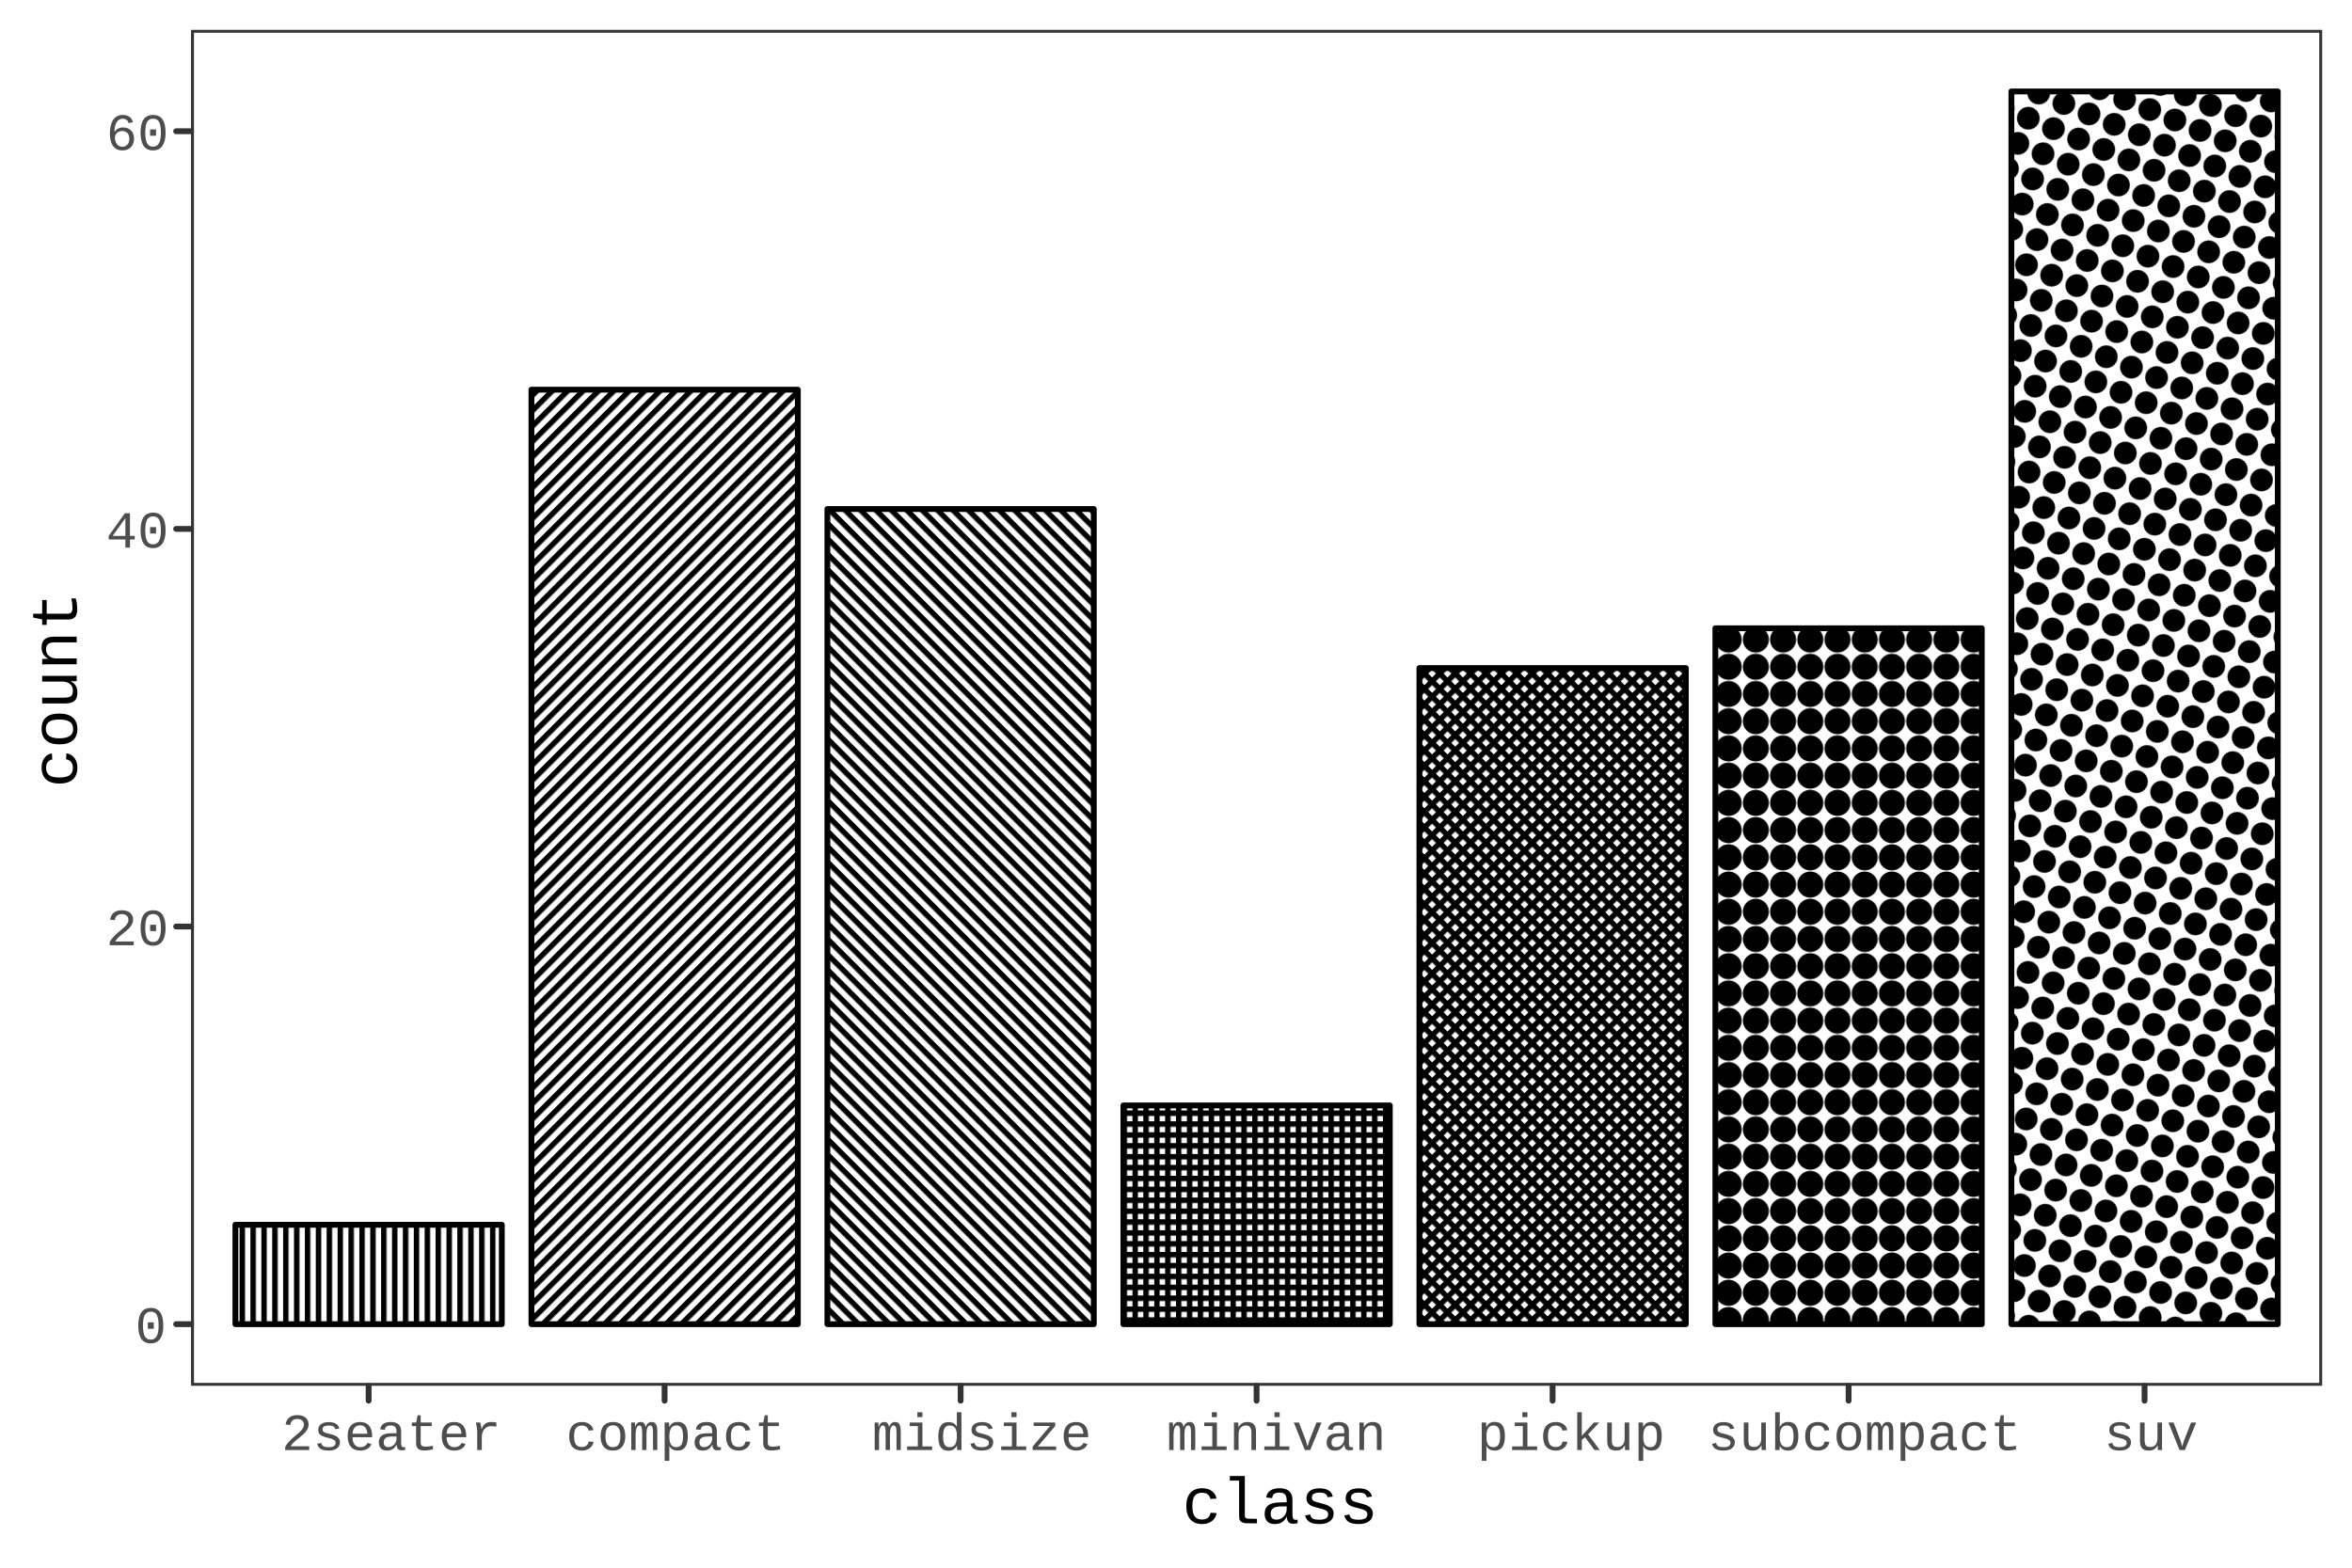
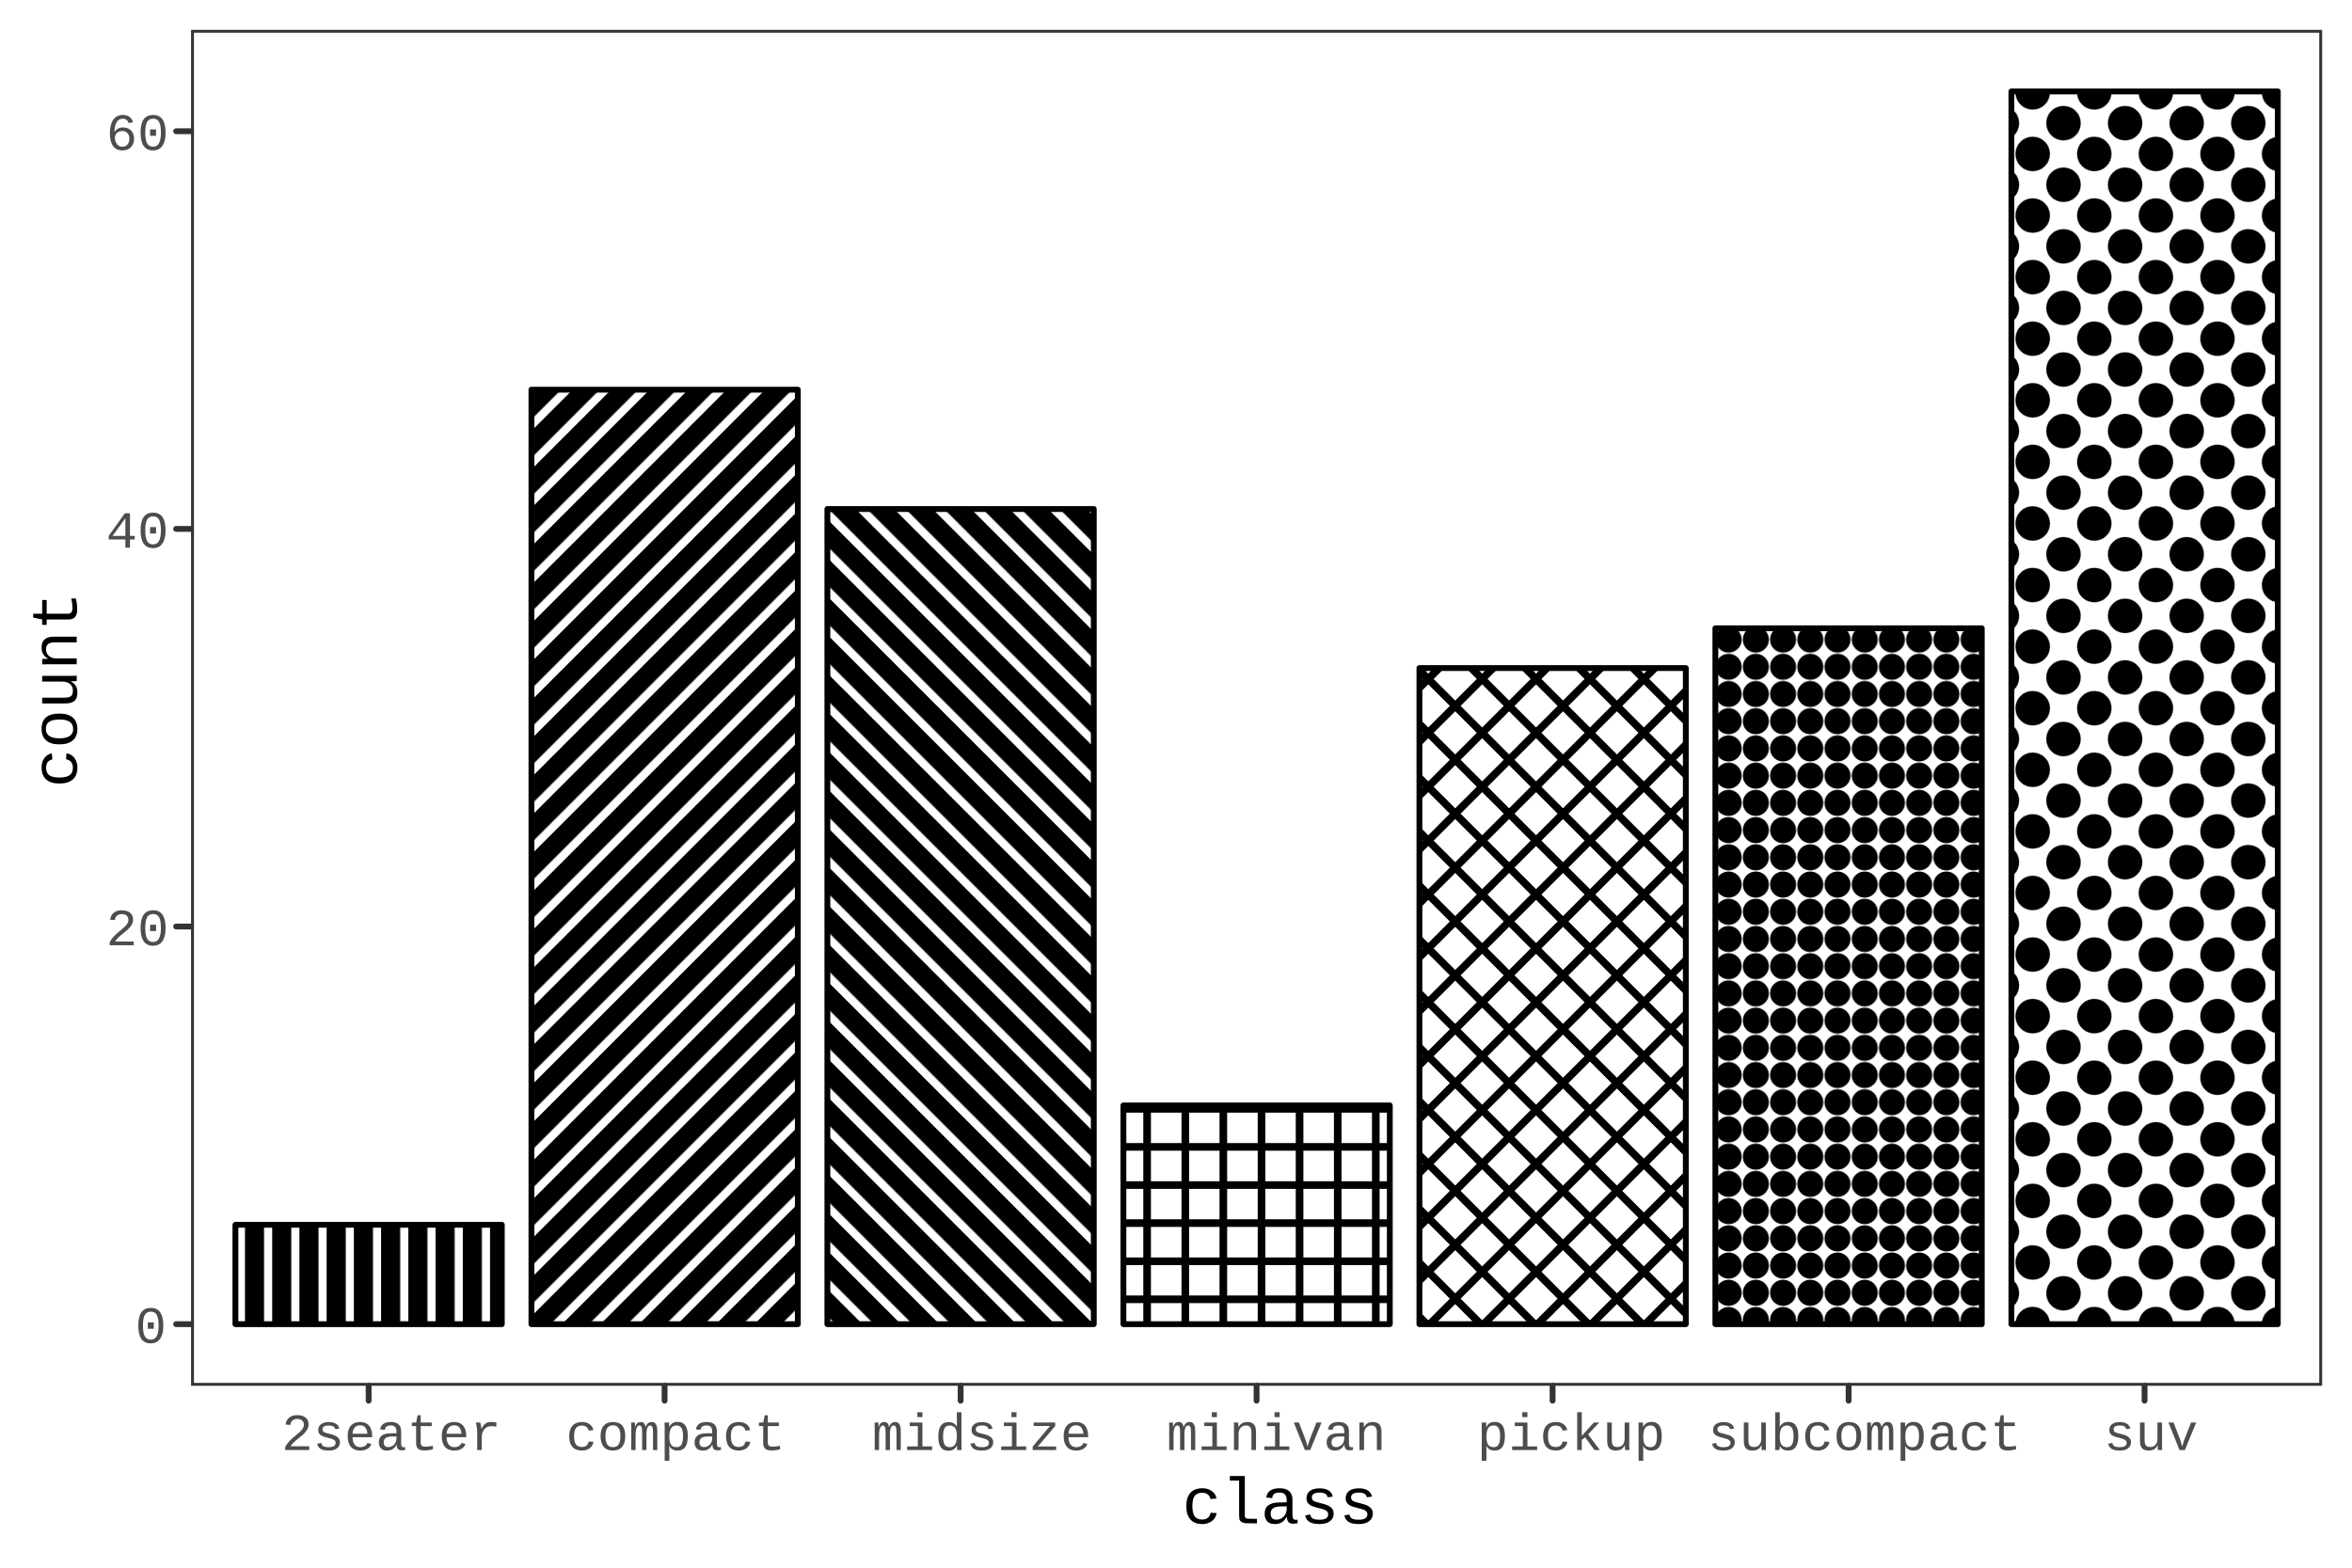
<svg xmlns="http://www.w3.org/2000/svg" viewBox="0 0 432 288">
-   <defs>
-     <style type="text/css">
+   <style type="text/css">
+ 
+ 
        line, polyline, polygon, path, rect, circle {
          fill: none;
          stroke: #000000;
          stroke-linecap: round;
          stroke-linejoin: round;
          stroke-miterlimit: 10.00;
        }
-       </style>
-   </defs>
+ 
+ </style>
  <rect style="stroke: none; fill: #ffffff" width="100%" height="100%" />
  <defs>
    <clipPath id="clip_0_288_432_0">
      <rect x="0" y="0" width="432" height="288" />
    </clipPath>
  </defs>
-   <rect style="fill: #FFFFFF; stroke: #FFFFFF; stroke-width: 1.07" clip-path="url(#clip_0_288_432_0)" x="0" y="0" width="432" height="288" />
+   <rect id="rect-0001" style="fill: #FFFFFF; stroke: #FFFFFF; stroke-width: 1.07" clip-path="url(#clip_0_288_432_0)" x="0" y="0" width="432" height="288" />
  <defs>
    <clipPath id="clip_35_09_254_58_426_52_5_48">
      <rect x="35.09" y="5.48" width="391.43" height="249.1" />
    </clipPath>
  </defs>
-   <rect style="fill: #FFFFFF; stroke: none" clip-path="url(#clip_35_09_254_58_426_52_5_48)" x="35.09" y="5.48" width="391.43" height="249.1" />
+   <rect id="rect-0002" style="fill: #FFFFFF; stroke: none" clip-path="url(#clip_35_09_254_58_426_52_5_48)" x="35.09" y="5.48" width="391.43" height="249.1" />
  <defs>
-     <pattern id="simple-205700FF" width="2" height="2" patternTransform="rotate(0 0 0)" patternUnits="userSpaceOnUse">
+     <pattern id="pattern1" width="5" height="5" patternTransform="rotate(0 0 0)" patternUnits="userSpaceOnUse">
      <rect width="100%" height="100%" style="fill:#ffffff; fill-opacity:1; stroke:none;" />
-       <line x1="0" y1="0" x2="0" y2="2" style="stroke:#000000; stroke-width:2; stroke-opacity:1;" />
+       <line x1="0" y1="0" x2="0" y2="5" style="stroke:#000000; stroke-width:7; stroke-opacity:1;" />
    </pattern>
  </defs>
-   <rect style="fill: url(#simple-205700FF); stroke-width: 1.07" clip-path="url(#clip_35_09_254_58_426_52_5_48)" x="43.24" y="225" width="48.93" height="18.26" />
+   <rect id="rect-0003" style="fill: url(#pattern1); stroke-width: 1.07" clip-path="url(#clip_35_09_254_58_426_52_5_48)" x="43.24" y="225" width="48.93" height="18.26" />
  <defs>
-     <pattern id="simple-285700FF" width="2" height="2" patternTransform="rotate(45 0 0)" patternUnits="userSpaceOnUse">
+     <pattern id="pattern2" width="5" height="5" patternTransform="rotate(45 0 0)" patternUnits="userSpaceOnUse">
      <rect width="100%" height="100%" style="fill:#ffffff; fill-opacity:1; stroke:none;" />
-       <line x1="0" y1="0" x2="0" y2="2" style="stroke:#000000; stroke-width:2; stroke-opacity:1;" />
+       <line x1="0" y1="0" x2="0" y2="5" style="stroke:#000000; stroke-width:7; stroke-opacity:1;" />
    </pattern>
  </defs>
-   <rect style="fill: url(#simple-285700FF); stroke-width: 1.07" clip-path="url(#clip_35_09_254_58_426_52_5_48)" x="97.61" y="71.59" width="48.93" height="171.67" />
+   <rect id="rect-0004" style="fill: url(#pattern2); stroke-width: 1.07" clip-path="url(#clip_35_09_254_58_426_52_5_48)" x="97.61" y="71.59" width="48.93" height="171.67" />
  <defs>
-     <pattern id="simple-385700FF" width="2" height="2" patternTransform="rotate(135 0 0)" patternUnits="userSpaceOnUse">
+     <pattern id="pattern3" width="5" height="5" patternTransform="rotate(135 0 0)" patternUnits="userSpaceOnUse">
      <rect width="100%" height="100%" style="fill:#ffffff; fill-opacity:1; stroke:none;" />
-       <line x1="0" y1="0" x2="0" y2="2" style="stroke:#000000; stroke-width:2; stroke-opacity:1;" />
+       <line x1="0" y1="0" x2="0" y2="5" style="stroke:#000000; stroke-width:7; stroke-opacity:1;" />
    </pattern>
  </defs>
-   <rect style="fill: url(#simple-385700FF); stroke-width: 1.07" clip-path="url(#clip_35_09_254_58_426_52_5_48)" x="151.97" y="93.51" width="48.93" height="149.75" />
+   <rect id="rect-0005" style="fill: url(#pattern3); stroke-width: 1.07" clip-path="url(#clip_35_09_254_58_426_52_5_48)" x="151.97" y="93.51" width="48.93" height="149.75" />
  <defs>
-     <pattern id="simple-601F00FF" width="2" height="2" patternTransform="rotate(0 0 0)" patternUnits="userSpaceOnUse">
+     <pattern id="pattern4" width="7" height="7" patternTransform="rotate(0 0 0)" patternUnits="userSpaceOnUse">
      <rect width="100%" height="100%" style="fill:#ffffff; fill-opacity:1; stroke:none;" />
-       <g style="stroke:#000000; stroke-width:2; stroke-opacity:1;">
-         <line x1="0" y1="0" x2="0" y2="2" />
-         <line x1="0" y1="0" x2="2" y2="0" />
+       <g style="stroke:#000000; stroke-width:2.8; stroke-opacity:1;">
+         <line x1="0" y1="0" x2="0" y2="7" />
+         <line x1="0" y1="0" x2="7" y2="0" />
      </g>
    </pattern>
  </defs>
-   <rect style="fill: url(#simple-601F00FF); stroke-width: 1.07" clip-path="url(#clip_35_09_254_58_426_52_5_48)" x="206.34" y="203.08" width="48.93" height="40.18" />
+   <rect id="rect-0006" style="fill: url(#pattern4); stroke-width: 1.07" clip-path="url(#clip_35_09_254_58_426_52_5_48)" x="206.34" y="203.08" width="48.93" height="40.18" />
  <defs>
-     <pattern id="simple-701F00FF" width="2" height="2" patternTransform="rotate(45 0 0)" patternUnits="userSpaceOnUse">
+     <pattern id="pattern5" width="7" height="7" patternTransform="rotate(45 0 0)" patternUnits="userSpaceOnUse">
      <rect width="100%" height="100%" style="fill:#ffffff; fill-opacity:1; stroke:none;" />
-       <g style="stroke:#000000; stroke-width:2; stroke-opacity:1;">
-         <line x1="0" y1="0" x2="0" y2="2" />
-         <line x1="0" y1="0" x2="2" y2="0" />
+       <g style="stroke:#000000; stroke-width:2.8; stroke-opacity:1;">
+         <line x1="0" y1="0" x2="0" y2="7" />
+         <line x1="0" y1="0" x2="7" y2="0" />
      </g>
    </pattern>
  </defs>
-   <rect style="fill: url(#simple-701F00FF); stroke-width: 1.07" clip-path="url(#clip_35_09_254_58_426_52_5_48)" x="260.71" y="122.73" width="48.93" height="120.53" />
+   <rect id="rect-0007" style="fill: url(#pattern5); stroke-width: 1.07" clip-path="url(#clip_35_09_254_58_426_52_5_48)" x="260.71" y="122.73" width="48.93" height="120.53" />
  <defs>
-     <pattern id="simple-406700FF" width="5" height="5" patternTransform="rotate(0 0 0)" patternUnits="userSpaceOnUse">
+     <pattern id="pattern6" width="5" height="5" patternTransform="rotate(0 0 0)" patternUnits="userSpaceOnUse">
      <rect width="100%" height="100%" style="fill:#ffffff; fill-opacity:1; stroke:none;" />
      <circle cx="2.5" cy="2.5" r="1.9" style="stroke:#000000; fill:#000000; fill-opacity:1; stroke-opacity:1;" />
    </pattern>
  </defs>
-   <rect style="fill: url(#simple-406700FF); stroke-width: 1.07" clip-path="url(#clip_35_09_254_58_426_52_5_48)" x="315.07" y="115.42" width="48.93" height="127.84" />
+   <rect id="rect-0008" style="fill: url(#pattern6); stroke-width: 1.07" clip-path="url(#clip_35_09_254_58_426_52_5_48)" x="315.07" y="115.42" width="48.93" height="127.84" />
  <defs>
-     <pattern id="simple-485700FF" width="5" height="5" patternTransform="rotate(22.5 0 0)" patternUnits="userSpaceOnUse">
+     <pattern id="pattern7" width="8" height="8" patternTransform="rotate(45 0 0)" patternUnits="userSpaceOnUse">
      <rect width="100%" height="100%" style="fill:#ffffff; fill-opacity:1; stroke:none;" />
-       <circle cx="2.5" cy="2.5" r="1.59" style="stroke:#000000; fill:#000000; fill-opacity:1; stroke-opacity:1;" />
+       <circle cx="4" cy="4" r="2.67" style="stroke:#000000; fill:#000000; fill-opacity:1; stroke-opacity:1;" />
    </pattern>
  </defs>
-   <rect style="fill: url(#simple-485700FF); stroke-width: 1.07" clip-path="url(#clip_35_09_254_58_426_52_5_48)" x="369.44" y="16.8" width="48.93" height="226.46" />
-   <rect style="fill: #FFFFFF; fill-opacity: 0; stroke: #333333; stroke-width: 1.07" clip-path="url(#clip_35_09_254_58_426_52_5_48)" x="35.09" y="5.48" width="391.43" height="249.1" />
+   <rect id="rect-0009" style="fill: url(#pattern7); stroke-width: 1.07" clip-path="url(#clip_35_09_254_58_426_52_5_48)" x="369.44" y="16.8" width="48.93" height="226.46" />
+   <rect id="rect-0010" style="fill: #FFFFFF; fill-opacity: 0; stroke: #333333; stroke-width: 1.07" clip-path="url(#clip_35_09_254_58_426_52_5_48)" x="35.09" y="5.48" width="391.43" height="249.1" />
  <g clip-path="url(#clip_0_288_432_0)">
-     <text x="24.82" y="246.7" lengthAdjust="spacingAndGlyphs" textLength="6px" style="font-size: 9.6px; font-family: Courier New; fill: #4D4D4D">
+     <text x="24.82" y="246.7" lengthAdjust="spacingAndGlyphs" id="text-0001" textLength="6px" style="font-size: 9.6px; font-family: Courier New; fill: #4D4D4D">
      0
    </text>
  </g>
  <g clip-path="url(#clip_0_288_432_0)">
-     <text x="19.48" y="173.65" lengthAdjust="spacingAndGlyphs" textLength="12px" style="font-size: 9.6px; font-family: Courier New; fill: #4D4D4D">
+     <text x="19.48" y="173.65" lengthAdjust="spacingAndGlyphs" id="text-0002" textLength="12px" style="font-size: 9.6px; font-family: Courier New; fill: #4D4D4D">
      20
    </text>
  </g>
  <g clip-path="url(#clip_0_288_432_0)">
-     <text x="19.48" y="100.6" lengthAdjust="spacingAndGlyphs" textLength="12px" style="font-size: 9.6px; font-family: Courier New; fill: #4D4D4D">
+     <text x="19.48" y="100.6" lengthAdjust="spacingAndGlyphs" id="text-0003" textLength="12px" style="font-size: 9.6px; font-family: Courier New; fill: #4D4D4D">
      40
    </text>
  </g>
  <g clip-path="url(#clip_0_288_432_0)">
-     <text x="19.48" y="27.54" lengthAdjust="spacingAndGlyphs" textLength="12px" style="font-size: 9.6px; font-family: Courier New; fill: #4D4D4D">
+     <text x="19.48" y="27.54" lengthAdjust="spacingAndGlyphs" id="text-0004" textLength="12px" style="font-size: 9.6px; font-family: Courier New; fill: #4D4D4D">
      60
    </text>
  </g>
-   <polyline points="32.35,243.26 35.09,243.26" style="stroke: #333333; stroke-width: 1.07" clip-path="url(#clip_0_288_432_0)" />
-   <polyline points="32.35,170.21 35.09,170.21" style="stroke: #333333; stroke-width: 1.07" clip-path="url(#clip_0_288_432_0)" />
-   <polyline points="32.35,97.16 35.09,97.16" style="stroke: #333333; stroke-width: 1.07" clip-path="url(#clip_0_288_432_0)" />
-   <polyline points="32.35,24.11 35.09,24.11" style="stroke: #333333; stroke-width: 1.07" clip-path="url(#clip_0_288_432_0)" />
-   <polyline points="67.71,257.32 67.71,254.58" style="stroke: #333333; stroke-width: 1.07" clip-path="url(#clip_0_288_432_0)" />
-   <polyline points="122.07,257.32 122.07,254.58" style="stroke: #333333; stroke-width: 1.07" clip-path="url(#clip_0_288_432_0)" />
-   <polyline points="176.44,257.32 176.44,254.58" style="stroke: #333333; stroke-width: 1.07" clip-path="url(#clip_0_288_432_0)" />
-   <polyline points="230.8,257.32 230.8,254.58" style="stroke: #333333; stroke-width: 1.07" clip-path="url(#clip_0_288_432_0)" />
-   <polyline points="285.17,257.32 285.17,254.58" style="stroke: #333333; stroke-width: 1.07" clip-path="url(#clip_0_288_432_0)" />
-   <polyline points="339.54,257.32 339.54,254.58" style="stroke: #333333; stroke-width: 1.07" clip-path="url(#clip_0_288_432_0)" />
-   <polyline points="393.9,257.32 393.9,254.58" style="stroke: #333333; stroke-width: 1.07" clip-path="url(#clip_0_288_432_0)" />
+   <polyline points="32.35,243.26 35.09,243.26" id="polyline-0001" style="stroke: #333333; stroke-width: 1.07" clip-path="url(#clip_0_288_432_0)" />
+   <polyline points="32.35,170.21 35.09,170.21" id="polyline-0002" style="stroke: #333333; stroke-width: 1.07" clip-path="url(#clip_0_288_432_0)" />
+   <polyline points="32.35,97.16 35.09,97.16" id="polyline-0003" style="stroke: #333333; stroke-width: 1.07" clip-path="url(#clip_0_288_432_0)" />
+   <polyline points="32.35,24.11 35.09,24.11" id="polyline-0004" style="stroke: #333333; stroke-width: 1.07" clip-path="url(#clip_0_288_432_0)" />
+   <polyline points="67.71,257.32 67.71,254.58" id="polyline-0005" style="stroke: #333333; stroke-width: 1.07" clip-path="url(#clip_0_288_432_0)" />
+   <polyline points="122.07,257.32 122.07,254.58" id="polyline-0006" style="stroke: #333333; stroke-width: 1.07" clip-path="url(#clip_0_288_432_0)" />
+   <polyline points="176.44,257.32 176.44,254.58" id="polyline-0007" style="stroke: #333333; stroke-width: 1.07" clip-path="url(#clip_0_288_432_0)" />
+   <polyline points="230.8,257.32 230.8,254.58" id="polyline-0008" style="stroke: #333333; stroke-width: 1.07" clip-path="url(#clip_0_288_432_0)" />
+   <polyline points="285.17,257.32 285.17,254.58" id="polyline-0009" style="stroke: #333333; stroke-width: 1.07" clip-path="url(#clip_0_288_432_0)" />
+   <polyline points="339.54,257.32 339.54,254.58" id="polyline-0010" style="stroke: #333333; stroke-width: 1.07" clip-path="url(#clip_0_288_432_0)" />
+   <polyline points="393.9,257.32 393.9,254.58" id="polyline-0011" style="stroke: #333333; stroke-width: 1.07" clip-path="url(#clip_0_288_432_0)" />
  <g clip-path="url(#clip_0_288_432_0)">
-     <text x="51.71" y="266.39" lengthAdjust="spacingAndGlyphs" textLength="42.01px" style="font-size: 9.6px; font-family: Courier New; fill: #4D4D4D">
+     <text x="51.71" y="266.39" lengthAdjust="spacingAndGlyphs" id="text-0005" textLength="42.01px" style="font-size: 9.6px; font-family: Courier New; fill: #4D4D4D">
      2seater
    </text>
  </g>
  <g clip-path="url(#clip_0_288_432_0)">
-     <text x="103.94" y="266.39" lengthAdjust="spacingAndGlyphs" textLength="42.01px" style="font-size: 9.6px; font-family: Courier New; fill: #4D4D4D">
+     <text x="103.94" y="266.39" lengthAdjust="spacingAndGlyphs" id="text-0006" textLength="42.01px" style="font-size: 9.6px; font-family: Courier New; fill: #4D4D4D">
      compact
    </text>
  </g>
  <g clip-path="url(#clip_0_288_432_0)">
-     <text x="160.18" y="266.39" lengthAdjust="spacingAndGlyphs" textLength="42.01px" style="font-size: 9.6px; font-family: Courier New; fill: #4D4D4D">
+     <text x="160.18" y="266.39" lengthAdjust="spacingAndGlyphs" id="text-0007" textLength="42.01px" style="font-size: 9.6px; font-family: Courier New; fill: #4D4D4D">
      midsize
    </text>
  </g>
  <g clip-path="url(#clip_0_288_432_0)">
-     <text x="214.27" y="266.39" lengthAdjust="spacingAndGlyphs" textLength="42.01px" style="font-size: 9.6px; font-family: Courier New; fill: #4D4D4D">
+     <text x="214.27" y="266.39" lengthAdjust="spacingAndGlyphs" id="text-0008" textLength="42.01px" style="font-size: 9.6px; font-family: Courier New; fill: #4D4D4D">
      minivan
    </text>
  </g>
  <g clip-path="url(#clip_0_288_432_0)">
-     <text x="271.3" y="266.39" lengthAdjust="spacingAndGlyphs" textLength="36.01px" style="font-size: 9.6px; font-family: Courier New; fill: #4D4D4D">
+     <text x="271.3" y="266.39" lengthAdjust="spacingAndGlyphs" id="text-0009" textLength="36.01px" style="font-size: 9.6px; font-family: Courier New; fill: #4D4D4D">
      pickup
    </text>
  </g>
  <g clip-path="url(#clip_0_288_432_0)">
-     <text x="313.67" y="266.39" lengthAdjust="spacingAndGlyphs" textLength="60.01px" style="font-size: 9.6px; font-family: Courier New; fill: #4D4D4D">
+     <text x="313.67" y="266.39" lengthAdjust="spacingAndGlyphs" id="text-0010" textLength="60.01px" style="font-size: 9.6px; font-family: Courier New; fill: #4D4D4D">
      subcompact
    </text>
  </g>
  <g clip-path="url(#clip_0_288_432_0)">
-     <text x="386.44" y="266.39" lengthAdjust="spacingAndGlyphs" textLength="18px" style="font-size: 9.6px; font-family: Courier New; fill: #4D4D4D">
+     <text x="386.44" y="266.39" lengthAdjust="spacingAndGlyphs" id="text-0011" textLength="18px" style="font-size: 9.6px; font-family: Courier New; fill: #4D4D4D">
      suv
    </text>
  </g>
  <g clip-path="url(#clip_0_288_432_0)">
-     <text x="217.13" y="279.86" lengthAdjust="spacingAndGlyphs" textLength="36.01px" style="font-size: 12px; font-family: Courier New">
+     <text x="217.13" y="279.86" lengthAdjust="spacingAndGlyphs" id="text-0012" textLength="36.01px" style="font-size: 12px; font-family: Courier New">
      class
    </text>
  </g>
  <g clip-path="url(#clip_0_288_432_0)">
-     <text x="14.09" y="144.71" lengthAdjust="spacingAndGlyphs" textLength="36.01px" style="font-size: 12px; font-family: Courier New" transform="rotate(-90 14.09 144.71)">
+     <text x="14.09" y="144.71" lengthAdjust="spacingAndGlyphs" id="text-0013" textLength="36.01px" style="font-size: 12px; font-family: Courier New" transform="rotate(-90 14.09 144.71)">
      count
    </text>
  </g>
</svg>
